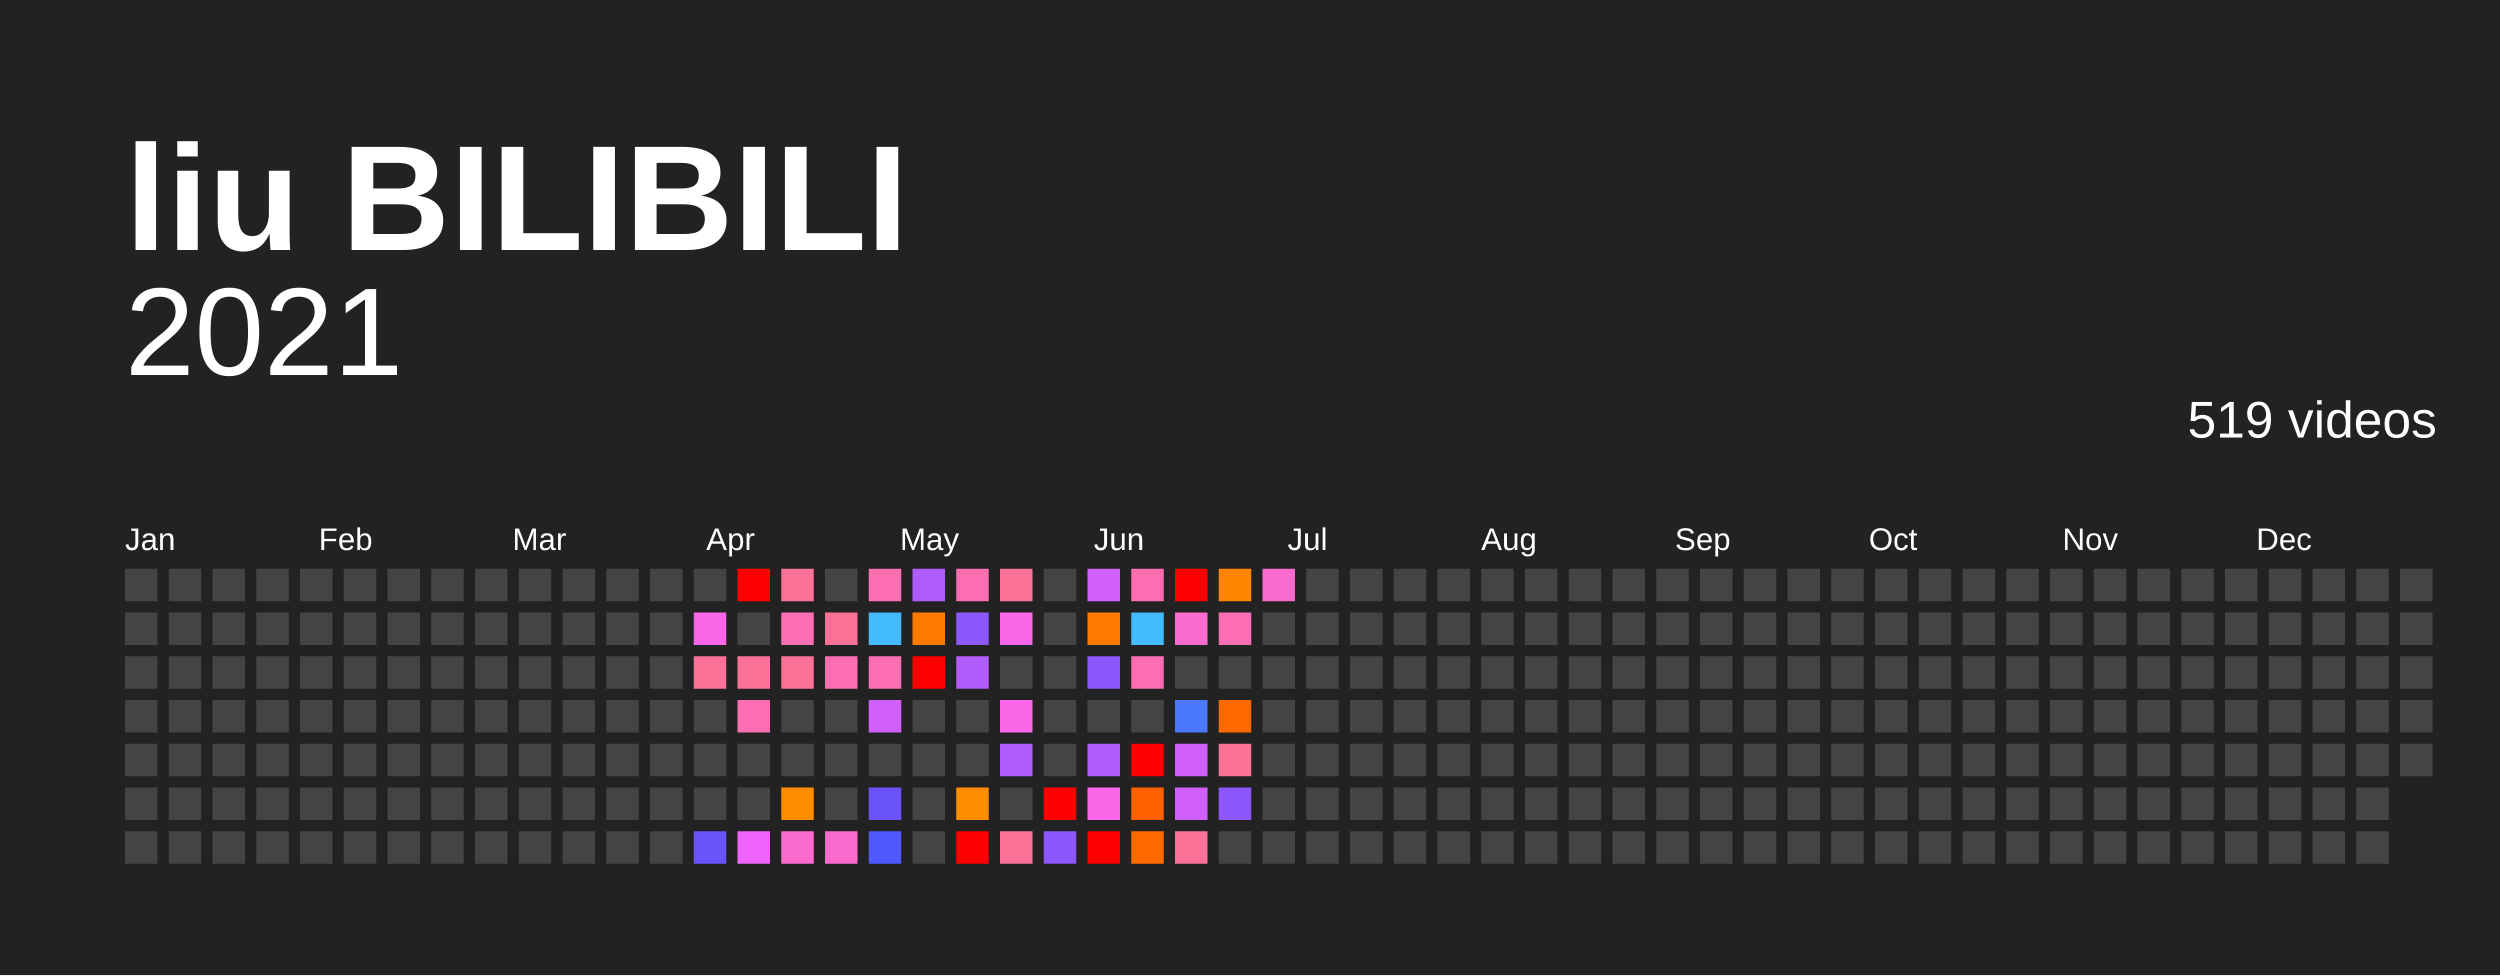
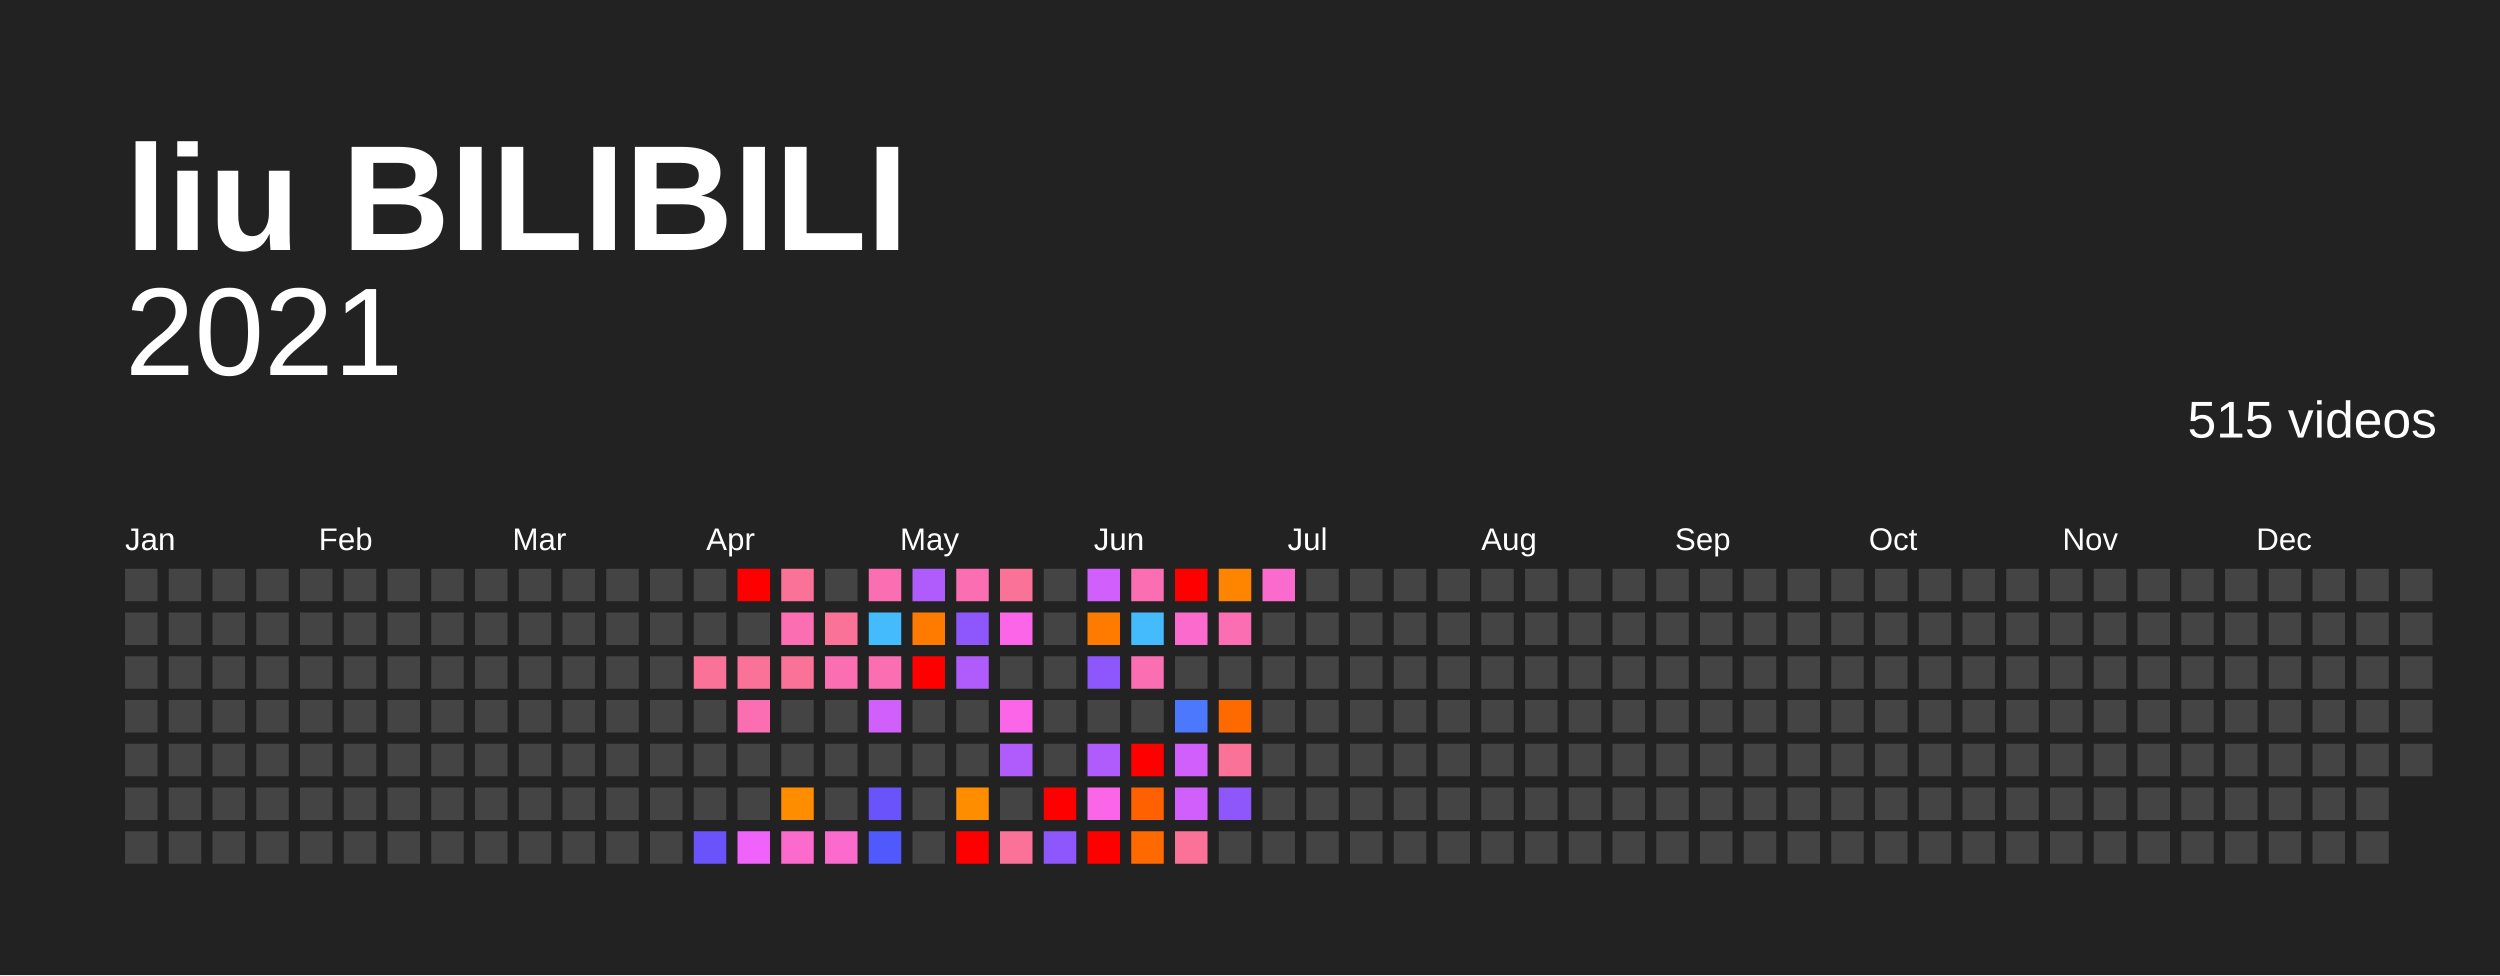
<svg xmlns="http://www.w3.org/2000/svg" baseProfile="full" height="78mm" version="1.1" viewBox="0,0,200,78" width="200mm">
  <defs />
  <rect fill="#222222" height="78" width="200" x="0" y="0" />
  <text fill="#FFFFFF" style="font-size:12px; font-family:Arial; font-weight:bold;" x="10" y="20">liu BILIBILI</text>
  <text alignment-baseline="hanging" fill="#FFFFFF" style="font-size:10.0px; font-family:Arial;" x="10" y="30">2021</text>
-   <text alignment-baseline="hanging" fill="#FFFFFF" style="font-size:4.125px; font-family:Arial;" x="175" y="35">519 videos</text>
+   <text alignment-baseline="hanging" fill="#FFFFFF" style="font-size:4.125px; font-family:Arial;" x="175" y="35">515 videos</text>
  <text fill="#FFFFFF" style="font-size:2.5px; font-family:Arial" x="10.0" y="44">Jan</text>
  <text fill="#FFFFFF" style="font-size:2.5px; font-family:Arial" x="25.5" y="44">Feb</text>
  <text fill="#FFFFFF" style="font-size:2.5px; font-family:Arial" x="41.0" y="44">Mar</text>
  <text fill="#FFFFFF" style="font-size:2.5px; font-family:Arial" x="56.5" y="44">Apr</text>
  <text fill="#FFFFFF" style="font-size:2.5px; font-family:Arial" x="72.0" y="44">May</text>
  <text fill="#FFFFFF" style="font-size:2.5px; font-family:Arial" x="87.5" y="44">Jun</text>
  <text fill="#FFFFFF" style="font-size:2.5px; font-family:Arial" x="103.0" y="44">Jul</text>
  <text fill="#FFFFFF" style="font-size:2.5px; font-family:Arial" x="118.5" y="44">Aug</text>
  <text fill="#FFFFFF" style="font-size:2.5px; font-family:Arial" x="134.0" y="44">Sep</text>
  <text fill="#FFFFFF" style="font-size:2.5px; font-family:Arial" x="149.5" y="44">Oct</text>
  <text fill="#FFFFFF" style="font-size:2.5px; font-family:Arial" x="165.0" y="44">Nov</text>
  <text fill="#FFFFFF" style="font-size:2.5px; font-family:Arial" x="180.5" y="44">Dec</text>
  <rect fill="#444444" height="2.6" width="2.6" x="10.0" y="45.5" />
  <rect fill="#444444" height="2.6" width="2.6" x="10.0" y="49.0" />
  <rect fill="#444444" height="2.6" width="2.6" x="10.0" y="52.5" />
  <rect fill="#444444" height="2.6" width="2.6" x="10.0" y="56.0" />
  <rect fill="#444444" height="2.6" width="2.6" x="10.0" y="59.5" />
  <rect fill="#444444" height="2.6" width="2.6" x="10.0" y="63.0" />
  <rect fill="#444444" height="2.6" width="2.6" x="10.0" y="66.5" />
  <rect fill="#444444" height="2.6" width="2.6" x="13.5" y="45.5" />
  <rect fill="#444444" height="2.6" width="2.6" x="13.5" y="49.0" />
  <rect fill="#444444" height="2.6" width="2.6" x="13.5" y="52.5" />
  <rect fill="#444444" height="2.6" width="2.6" x="13.5" y="56.0" />
  <rect fill="#444444" height="2.6" width="2.6" x="13.5" y="59.5" />
  <rect fill="#444444" height="2.6" width="2.6" x="13.5" y="63.0" />
  <rect fill="#444444" height="2.6" width="2.6" x="13.5" y="66.5" />
  <rect fill="#444444" height="2.6" width="2.6" x="17.0" y="45.5" />
  <rect fill="#444444" height="2.6" width="2.6" x="17.0" y="49.0" />
  <rect fill="#444444" height="2.6" width="2.6" x="17.0" y="52.5" />
  <rect fill="#444444" height="2.6" width="2.6" x="17.0" y="56.0" />
  <rect fill="#444444" height="2.6" width="2.6" x="17.0" y="59.5" />
  <rect fill="#444444" height="2.6" width="2.6" x="17.0" y="63.0" />
  <rect fill="#444444" height="2.6" width="2.6" x="17.0" y="66.5" />
  <rect fill="#444444" height="2.6" width="2.6" x="20.5" y="45.5" />
  <rect fill="#444444" height="2.6" width="2.6" x="20.5" y="49.0" />
  <rect fill="#444444" height="2.6" width="2.6" x="20.5" y="52.5" />
  <rect fill="#444444" height="2.6" width="2.6" x="20.5" y="56.0" />
  <rect fill="#444444" height="2.6" width="2.6" x="20.5" y="59.5" />
  <rect fill="#444444" height="2.6" width="2.6" x="20.5" y="63.0" />
  <rect fill="#444444" height="2.6" width="2.6" x="20.5" y="66.5" />
  <rect fill="#444444" height="2.6" width="2.6" x="24.0" y="45.5" />
  <rect fill="#444444" height="2.6" width="2.6" x="24.0" y="49.0" />
  <rect fill="#444444" height="2.6" width="2.6" x="24.0" y="52.5" />
  <rect fill="#444444" height="2.6" width="2.6" x="24.0" y="56.0" />
  <rect fill="#444444" height="2.6" width="2.6" x="24.0" y="59.5" />
  <rect fill="#444444" height="2.6" width="2.6" x="24.0" y="63.0" />
  <rect fill="#444444" height="2.6" width="2.6" x="24.0" y="66.5" />
  <rect fill="#444444" height="2.6" width="2.6" x="27.5" y="45.5" />
  <rect fill="#444444" height="2.6" width="2.6" x="27.5" y="49.0" />
  <rect fill="#444444" height="2.6" width="2.6" x="27.5" y="52.5" />
  <rect fill="#444444" height="2.6" width="2.6" x="27.5" y="56.0" />
  <rect fill="#444444" height="2.6" width="2.6" x="27.5" y="59.5" />
  <rect fill="#444444" height="2.6" width="2.6" x="27.5" y="63.0" />
  <rect fill="#444444" height="2.6" width="2.6" x="27.5" y="66.5" />
  <rect fill="#444444" height="2.6" width="2.6" x="31.0" y="45.5" />
  <rect fill="#444444" height="2.6" width="2.6" x="31.0" y="49.0" />
  <rect fill="#444444" height="2.6" width="2.6" x="31.0" y="52.5" />
  <rect fill="#444444" height="2.6" width="2.6" x="31.0" y="56.0" />
  <rect fill="#444444" height="2.6" width="2.6" x="31.0" y="59.5" />
  <rect fill="#444444" height="2.6" width="2.6" x="31.0" y="63.0" />
  <rect fill="#444444" height="2.6" width="2.6" x="31.0" y="66.5" />
  <rect fill="#444444" height="2.6" width="2.6" x="34.5" y="45.5" />
  <rect fill="#444444" height="2.6" width="2.6" x="34.5" y="49.0" />
  <rect fill="#444444" height="2.6" width="2.6" x="34.5" y="52.5" />
  <rect fill="#444444" height="2.6" width="2.6" x="34.5" y="56.0" />
  <rect fill="#444444" height="2.6" width="2.6" x="34.5" y="59.5" />
  <rect fill="#444444" height="2.6" width="2.6" x="34.5" y="63.0" />
  <rect fill="#444444" height="2.6" width="2.6" x="34.5" y="66.5" />
  <rect fill="#444444" height="2.6" width="2.6" x="38.0" y="45.5" />
  <rect fill="#444444" height="2.6" width="2.6" x="38.0" y="49.0" />
  <rect fill="#444444" height="2.6" width="2.6" x="38.0" y="52.5" />
  <rect fill="#444444" height="2.6" width="2.6" x="38.0" y="56.0" />
  <rect fill="#444444" height="2.6" width="2.6" x="38.0" y="59.5" />
  <rect fill="#444444" height="2.6" width="2.6" x="38.0" y="63.0" />
  <rect fill="#444444" height="2.6" width="2.6" x="38.0" y="66.5" />
  <rect fill="#444444" height="2.6" width="2.6" x="41.5" y="45.5" />
  <rect fill="#444444" height="2.6" width="2.6" x="41.5" y="49.0" />
  <rect fill="#444444" height="2.6" width="2.6" x="41.5" y="52.5" />
  <rect fill="#444444" height="2.6" width="2.6" x="41.5" y="56.0" />
  <rect fill="#444444" height="2.6" width="2.6" x="41.5" y="59.5" />
  <rect fill="#444444" height="2.6" width="2.6" x="41.5" y="63.0" />
  <rect fill="#444444" height="2.6" width="2.6" x="41.5" y="66.5" />
  <rect fill="#444444" height="2.6" width="2.6" x="45.0" y="45.5" />
  <rect fill="#444444" height="2.6" width="2.6" x="45.0" y="49.0" />
  <rect fill="#444444" height="2.6" width="2.6" x="45.0" y="52.5" />
  <rect fill="#444444" height="2.6" width="2.6" x="45.0" y="56.0" />
  <rect fill="#444444" height="2.6" width="2.6" x="45.0" y="59.5" />
  <rect fill="#444444" height="2.6" width="2.6" x="45.0" y="63.0" />
  <rect fill="#444444" height="2.6" width="2.6" x="45.0" y="66.5" />
  <rect fill="#444444" height="2.6" width="2.6" x="48.5" y="45.5" />
  <rect fill="#444444" height="2.6" width="2.6" x="48.5" y="49.0" />
  <rect fill="#444444" height="2.6" width="2.6" x="48.5" y="52.5" />
  <rect fill="#444444" height="2.6" width="2.6" x="48.5" y="56.0" />
  <rect fill="#444444" height="2.6" width="2.6" x="48.5" y="59.5" />
  <rect fill="#444444" height="2.6" width="2.6" x="48.5" y="63.0" />
  <rect fill="#444444" height="2.6" width="2.6" x="48.5" y="66.5" />
  <rect fill="#444444" height="2.6" width="2.6" x="52.0" y="45.5" />
  <rect fill="#444444" height="2.6" width="2.6" x="52.0" y="49.0" />
  <rect fill="#444444" height="2.6" width="2.6" x="52.0" y="52.5" />
  <rect fill="#444444" height="2.6" width="2.6" x="52.0" y="56.0" />
  <rect fill="#444444" height="2.6" width="2.6" x="52.0" y="59.5" />
  <rect fill="#444444" height="2.6" width="2.6" x="52.0" y="63.0" />
  <rect fill="#444444" height="2.6" width="2.6" x="52.0" y="66.5" />
  <rect fill="#444444" height="2.6" width="2.6" x="55.5" y="45.5" />
-   <rect fill="#fb66e9" height="2.6" width="2.6" x="55.5" y="49.0" />
+   <rect fill="#444444" height="2.6" width="2.6" x="55.5" y="49.0" />
  <rect fill="#fb7299" height="2.6" width="2.6" x="55.5" y="52.5" />
  <rect fill="#444444" height="2.6" width="2.6" x="55.5" y="56.0" />
  <rect fill="#444444" height="2.6" width="2.6" x="55.5" y="59.5" />
  <rect fill="#444444" height="2.6" width="2.6" x="55.5" y="63.0" />
  <rect fill="#6b53fb" height="2.6" width="2.6" x="55.5" y="66.5" />
  <rect fill="red" height="2.6" width="2.6" x="59.0" y="45.5" />
  <rect fill="#444444" height="2.6" width="2.6" x="59.0" y="49.0" />
  <rect fill="#fb7299" height="2.6" width="2.6" x="59.0" y="52.5" />
  <rect fill="#fb6eb2" height="2.6" width="2.6" x="59.0" y="56.0" />
  <rect fill="#444444" height="2.6" width="2.6" x="59.0" y="59.5" />
  <rect fill="#444444" height="2.6" width="2.6" x="59.0" y="63.0" />
  <rect fill="#f063fb" height="2.6" width="2.6" x="59.0" y="66.5" />
  <rect fill="#fb7299" height="2.6" width="2.6" x="62.5" y="45.5" />
  <rect fill="#fb6eb2" height="2.6" width="2.6" x="62.5" y="49.0" />
  <rect fill="#fb7299" height="2.6" width="2.6" x="62.5" y="52.5" />
  <rect fill="#444444" height="2.6" width="2.6" x="62.5" y="56.0" />
  <rect fill="#444444" height="2.6" width="2.6" x="62.5" y="59.5" />
  <rect fill="#ff8d00" height="2.6" width="2.6" x="62.5" y="63.0" />
  <rect fill="#fb6acd" height="2.6" width="2.6" x="62.5" y="66.5" />
  <rect fill="#444444" height="2.6" width="2.6" x="66.0" y="45.5" />
  <rect fill="#fb7299" height="2.6" width="2.6" x="66.0" y="49.0" />
  <rect fill="#fb6eb2" height="2.6" width="2.6" x="66.0" y="52.5" />
  <rect fill="#444444" height="2.6" width="2.6" x="66.0" y="56.0" />
  <rect fill="#444444" height="2.6" width="2.6" x="66.0" y="59.5" />
  <rect fill="#444444" height="2.6" width="2.6" x="66.0" y="63.0" />
  <rect fill="#fb6acd" height="2.6" width="2.6" x="66.0" y="66.5" />
  <rect fill="#fb6eb2" height="2.6" width="2.6" x="69.5" y="45.5" />
  <rect fill="#44bbfc" height="2.6" width="2.6" x="69.5" y="49.0" />
  <rect fill="#fb6eb2" height="2.6" width="2.6" x="69.5" y="52.5" />
  <rect fill="#d15ffb" height="2.6" width="2.6" x="69.5" y="56.0" />
  <rect fill="#444444" height="2.6" width="2.6" x="69.5" y="59.5" />
  <rect fill="#6b53fb" height="2.6" width="2.6" x="69.5" y="63.0" />
  <rect fill="#4f59fc" height="2.6" width="2.6" x="69.5" y="66.5" />
  <rect fill="#b05bfb" height="2.6" width="2.6" x="73.0" y="45.5" />
  <rect fill="#ff7b00" height="2.6" width="2.6" x="73.0" y="49.0" />
  <rect fill="red" height="2.6" width="2.6" x="73.0" y="52.5" />
  <rect fill="#444444" height="2.6" width="2.6" x="73.0" y="56.0" />
  <rect fill="#444444" height="2.6" width="2.6" x="73.0" y="59.5" />
  <rect fill="#444444" height="2.6" width="2.6" x="73.0" y="63.0" />
  <rect fill="#444444" height="2.6" width="2.6" x="73.0" y="66.5" />
  <rect fill="#fb6eb2" height="2.6" width="2.6" x="76.5" y="45.5" />
  <rect fill="#8e57fb" height="2.6" width="2.6" x="76.5" y="49.0" />
  <rect fill="#b05bfb" height="2.6" width="2.6" x="76.5" y="52.5" />
  <rect fill="#444444" height="2.6" width="2.6" x="76.5" y="56.0" />
  <rect fill="#444444" height="2.6" width="2.6" x="76.5" y="59.5" />
  <rect fill="#ff8d00" height="2.6" width="2.6" x="76.5" y="63.0" />
  <rect fill="red" height="2.6" width="2.6" x="76.5" y="66.5" />
  <rect fill="#fb7299" height="2.6" width="2.6" x="80.0" y="45.5" />
  <rect fill="#fb66e9" height="2.6" width="2.6" x="80.0" y="49.0" />
  <rect fill="#444444" height="2.6" width="2.6" x="80.0" y="52.5" />
  <rect fill="#fb66e9" height="2.6" width="2.6" x="80.0" y="56.0" />
  <rect fill="#b05bfb" height="2.6" width="2.6" x="80.0" y="59.5" />
  <rect fill="#444444" height="2.6" width="2.6" x="80.0" y="63.0" />
  <rect fill="#fb7299" height="2.6" width="2.6" x="80.0" y="66.5" />
  <rect fill="#444444" height="2.6" width="2.6" x="83.5" y="45.5" />
  <rect fill="#444444" height="2.6" width="2.6" x="83.5" y="49.0" />
  <rect fill="#444444" height="2.6" width="2.6" x="83.5" y="52.5" />
  <rect fill="#444444" height="2.6" width="2.6" x="83.5" y="56.0" />
  <rect fill="#444444" height="2.6" width="2.6" x="83.5" y="59.5" />
  <rect fill="red" height="2.6" width="2.6" x="83.5" y="63.0" />
  <rect fill="#8e57fb" height="2.6" width="2.6" x="83.5" y="66.5" />
  <rect fill="#d15ffb" height="2.6" width="2.6" x="87.0" y="45.5" />
  <rect fill="#ff7b00" height="2.6" width="2.6" x="87.0" y="49.0" />
  <rect fill="#8e57fb" height="2.6" width="2.6" x="87.0" y="52.5" />
  <rect fill="#444444" height="2.6" width="2.6" x="87.0" y="56.0" />
  <rect fill="#b05bfb" height="2.6" width="2.6" x="87.0" y="59.5" />
  <rect fill="#fb66e9" height="2.6" width="2.6" x="87.0" y="63.0" />
  <rect fill="red" height="2.6" width="2.6" x="87.0" y="66.5" />
  <rect fill="#fb6eb2" height="2.6" width="2.6" x="90.5" y="45.5" />
  <rect fill="#44bbfc" height="2.6" width="2.6" x="90.5" y="49.0" />
  <rect fill="#fb6eb2" height="2.6" width="2.6" x="90.5" y="52.5" />
  <rect fill="#444444" height="2.6" width="2.6" x="90.5" y="56.0" />
  <rect fill="red" height="2.6" width="2.6" x="90.5" y="59.5" />
  <rect fill="#ff6100" height="2.6" width="2.6" x="90.5" y="63.0" />
  <rect fill="#ff6a00" height="2.6" width="2.6" x="90.5" y="66.5" />
  <rect fill="red" height="2.6" width="2.6" x="94.0" y="45.5" />
  <rect fill="#fb6acd" height="2.6" width="2.6" x="94.0" y="49.0" />
  <rect fill="#444444" height="2.6" width="2.6" x="94.0" y="52.5" />
  <rect fill="#4b78fc" height="2.6" width="2.6" x="94.0" y="56.0" />
  <rect fill="#d15ffb" height="2.6" width="2.6" x="94.0" y="59.5" />
  <rect fill="#d15ffb" height="2.6" width="2.6" x="94.0" y="63.0" />
  <rect fill="#fb7299" height="2.6" width="2.6" x="94.0" y="66.5" />
  <rect fill="#ff8400" height="2.6" width="2.6" x="97.5" y="45.5" />
  <rect fill="#fb6eb2" height="2.6" width="2.6" x="97.5" y="49.0" />
  <rect fill="#444444" height="2.6" width="2.6" x="97.5" y="52.5" />
  <rect fill="#ff6a00" height="2.6" width="2.6" x="97.5" y="56.0" />
  <rect fill="#fb7299" height="2.6" width="2.6" x="97.5" y="59.5" />
  <rect fill="#8e57fb" height="2.6" width="2.6" x="97.5" y="63.0" />
  <rect fill="#444444" height="2.6" width="2.6" x="97.5" y="66.5" />
  <rect fill="#fb6acd" height="2.6" width="2.6" x="101.0" y="45.5" />
  <rect fill="#444444" height="2.6" width="2.6" x="101.0" y="49.0" />
  <rect fill="#444444" height="2.6" width="2.6" x="101.0" y="52.5" />
  <rect fill="#444444" height="2.6" width="2.6" x="101.0" y="56.0" />
  <rect fill="#444444" height="2.6" width="2.6" x="101.0" y="59.5" />
  <rect fill="#444444" height="2.6" width="2.6" x="101.0" y="63.0" />
  <rect fill="#444444" height="2.6" width="2.6" x="101.0" y="66.5" />
  <rect fill="#444444" height="2.6" width="2.6" x="104.5" y="45.5" />
  <rect fill="#444444" height="2.6" width="2.6" x="104.5" y="49.0" />
  <rect fill="#444444" height="2.6" width="2.6" x="104.5" y="52.5" />
  <rect fill="#444444" height="2.6" width="2.6" x="104.5" y="56.0" />
  <rect fill="#444444" height="2.6" width="2.6" x="104.5" y="59.5" />
  <rect fill="#444444" height="2.6" width="2.6" x="104.5" y="63.0" />
  <rect fill="#444444" height="2.6" width="2.6" x="104.5" y="66.5" />
  <rect fill="#444444" height="2.6" width="2.6" x="108.0" y="45.5" />
  <rect fill="#444444" height="2.6" width="2.6" x="108.0" y="49.0" />
  <rect fill="#444444" height="2.6" width="2.6" x="108.0" y="52.5" />
  <rect fill="#444444" height="2.6" width="2.6" x="108.0" y="56.0" />
  <rect fill="#444444" height="2.6" width="2.6" x="108.0" y="59.5" />
  <rect fill="#444444" height="2.6" width="2.6" x="108.0" y="63.0" />
  <rect fill="#444444" height="2.6" width="2.6" x="108.0" y="66.5" />
  <rect fill="#444444" height="2.6" width="2.6" x="111.5" y="45.5" />
  <rect fill="#444444" height="2.6" width="2.6" x="111.5" y="49.0" />
  <rect fill="#444444" height="2.6" width="2.6" x="111.5" y="52.5" />
  <rect fill="#444444" height="2.6" width="2.6" x="111.5" y="56.0" />
  <rect fill="#444444" height="2.6" width="2.6" x="111.5" y="59.5" />
  <rect fill="#444444" height="2.6" width="2.6" x="111.5" y="63.0" />
  <rect fill="#444444" height="2.6" width="2.6" x="111.5" y="66.5" />
  <rect fill="#444444" height="2.6" width="2.6" x="115.0" y="45.5" />
  <rect fill="#444444" height="2.6" width="2.6" x="115.0" y="49.0" />
  <rect fill="#444444" height="2.6" width="2.6" x="115.0" y="52.5" />
  <rect fill="#444444" height="2.6" width="2.6" x="115.0" y="56.0" />
  <rect fill="#444444" height="2.6" width="2.6" x="115.0" y="59.5" />
  <rect fill="#444444" height="2.6" width="2.6" x="115.0" y="63.0" />
  <rect fill="#444444" height="2.6" width="2.6" x="115.0" y="66.5" />
  <rect fill="#444444" height="2.6" width="2.6" x="118.5" y="45.5" />
  <rect fill="#444444" height="2.6" width="2.6" x="118.5" y="49.0" />
  <rect fill="#444444" height="2.6" width="2.6" x="118.5" y="52.5" />
  <rect fill="#444444" height="2.6" width="2.6" x="118.5" y="56.0" />
  <rect fill="#444444" height="2.6" width="2.6" x="118.5" y="59.5" />
  <rect fill="#444444" height="2.6" width="2.6" x="118.5" y="63.0" />
  <rect fill="#444444" height="2.6" width="2.6" x="118.5" y="66.5" />
  <rect fill="#444444" height="2.6" width="2.6" x="122.0" y="45.5" />
  <rect fill="#444444" height="2.6" width="2.6" x="122.0" y="49.0" />
  <rect fill="#444444" height="2.6" width="2.6" x="122.0" y="52.5" />
  <rect fill="#444444" height="2.6" width="2.6" x="122.0" y="56.0" />
  <rect fill="#444444" height="2.6" width="2.6" x="122.0" y="59.5" />
  <rect fill="#444444" height="2.6" width="2.6" x="122.0" y="63.0" />
  <rect fill="#444444" height="2.6" width="2.6" x="122.0" y="66.5" />
  <rect fill="#444444" height="2.6" width="2.6" x="125.5" y="45.5" />
  <rect fill="#444444" height="2.6" width="2.6" x="125.5" y="49.0" />
  <rect fill="#444444" height="2.6" width="2.6" x="125.5" y="52.5" />
  <rect fill="#444444" height="2.6" width="2.6" x="125.5" y="56.0" />
  <rect fill="#444444" height="2.6" width="2.6" x="125.5" y="59.5" />
  <rect fill="#444444" height="2.6" width="2.6" x="125.5" y="63.0" />
  <rect fill="#444444" height="2.6" width="2.6" x="125.5" y="66.5" />
  <rect fill="#444444" height="2.6" width="2.6" x="129.0" y="45.5" />
  <rect fill="#444444" height="2.6" width="2.6" x="129.0" y="49.0" />
  <rect fill="#444444" height="2.6" width="2.6" x="129.0" y="52.5" />
  <rect fill="#444444" height="2.6" width="2.6" x="129.0" y="56.0" />
  <rect fill="#444444" height="2.6" width="2.6" x="129.0" y="59.5" />
  <rect fill="#444444" height="2.6" width="2.6" x="129.0" y="63.0" />
  <rect fill="#444444" height="2.6" width="2.6" x="129.0" y="66.5" />
  <rect fill="#444444" height="2.6" width="2.6" x="132.5" y="45.5" />
  <rect fill="#444444" height="2.6" width="2.6" x="132.5" y="49.0" />
  <rect fill="#444444" height="2.6" width="2.6" x="132.5" y="52.5" />
  <rect fill="#444444" height="2.6" width="2.6" x="132.5" y="56.0" />
  <rect fill="#444444" height="2.6" width="2.6" x="132.5" y="59.5" />
  <rect fill="#444444" height="2.6" width="2.6" x="132.5" y="63.0" />
  <rect fill="#444444" height="2.6" width="2.6" x="132.5" y="66.5" />
  <rect fill="#444444" height="2.6" width="2.6" x="136.0" y="45.5" />
  <rect fill="#444444" height="2.6" width="2.6" x="136.0" y="49.0" />
  <rect fill="#444444" height="2.6" width="2.6" x="136.0" y="52.5" />
  <rect fill="#444444" height="2.6" width="2.6" x="136.0" y="56.0" />
  <rect fill="#444444" height="2.6" width="2.6" x="136.0" y="59.5" />
  <rect fill="#444444" height="2.6" width="2.6" x="136.0" y="63.0" />
  <rect fill="#444444" height="2.6" width="2.6" x="136.0" y="66.5" />
  <rect fill="#444444" height="2.6" width="2.6" x="139.5" y="45.5" />
  <rect fill="#444444" height="2.6" width="2.6" x="139.5" y="49.0" />
  <rect fill="#444444" height="2.6" width="2.6" x="139.5" y="52.5" />
  <rect fill="#444444" height="2.6" width="2.6" x="139.5" y="56.0" />
  <rect fill="#444444" height="2.6" width="2.6" x="139.5" y="59.5" />
  <rect fill="#444444" height="2.6" width="2.6" x="139.5" y="63.0" />
  <rect fill="#444444" height="2.6" width="2.6" x="139.5" y="66.5" />
  <rect fill="#444444" height="2.6" width="2.6" x="143.0" y="45.5" />
  <rect fill="#444444" height="2.6" width="2.6" x="143.0" y="49.0" />
  <rect fill="#444444" height="2.6" width="2.6" x="143.0" y="52.5" />
  <rect fill="#444444" height="2.6" width="2.6" x="143.0" y="56.0" />
  <rect fill="#444444" height="2.6" width="2.6" x="143.0" y="59.5" />
  <rect fill="#444444" height="2.6" width="2.6" x="143.0" y="63.0" />
  <rect fill="#444444" height="2.6" width="2.6" x="143.0" y="66.5" />
  <rect fill="#444444" height="2.6" width="2.6" x="146.5" y="45.5" />
  <rect fill="#444444" height="2.6" width="2.6" x="146.5" y="49.0" />
  <rect fill="#444444" height="2.6" width="2.6" x="146.5" y="52.5" />
  <rect fill="#444444" height="2.6" width="2.6" x="146.5" y="56.0" />
  <rect fill="#444444" height="2.6" width="2.6" x="146.5" y="59.5" />
  <rect fill="#444444" height="2.6" width="2.6" x="146.5" y="63.0" />
  <rect fill="#444444" height="2.6" width="2.6" x="146.5" y="66.5" />
  <rect fill="#444444" height="2.6" width="2.6" x="150.0" y="45.5" />
  <rect fill="#444444" height="2.6" width="2.6" x="150.0" y="49.0" />
  <rect fill="#444444" height="2.6" width="2.6" x="150.0" y="52.5" />
  <rect fill="#444444" height="2.6" width="2.6" x="150.0" y="56.0" />
  <rect fill="#444444" height="2.6" width="2.6" x="150.0" y="59.5" />
  <rect fill="#444444" height="2.6" width="2.6" x="150.0" y="63.0" />
  <rect fill="#444444" height="2.6" width="2.6" x="150.0" y="66.5" />
  <rect fill="#444444" height="2.6" width="2.6" x="153.5" y="45.5" />
  <rect fill="#444444" height="2.6" width="2.6" x="153.5" y="49.0" />
  <rect fill="#444444" height="2.6" width="2.6" x="153.5" y="52.5" />
  <rect fill="#444444" height="2.6" width="2.6" x="153.5" y="56.0" />
  <rect fill="#444444" height="2.6" width="2.6" x="153.5" y="59.5" />
  <rect fill="#444444" height="2.6" width="2.6" x="153.5" y="63.0" />
  <rect fill="#444444" height="2.6" width="2.6" x="153.5" y="66.5" />
  <rect fill="#444444" height="2.6" width="2.6" x="157.0" y="45.5" />
  <rect fill="#444444" height="2.6" width="2.6" x="157.0" y="49.0" />
  <rect fill="#444444" height="2.6" width="2.6" x="157.0" y="52.5" />
  <rect fill="#444444" height="2.6" width="2.6" x="157.0" y="56.0" />
  <rect fill="#444444" height="2.6" width="2.6" x="157.0" y="59.5" />
  <rect fill="#444444" height="2.6" width="2.6" x="157.0" y="63.0" />
  <rect fill="#444444" height="2.6" width="2.6" x="157.0" y="66.5" />
  <rect fill="#444444" height="2.6" width="2.6" x="160.5" y="45.5" />
  <rect fill="#444444" height="2.6" width="2.6" x="160.5" y="49.0" />
  <rect fill="#444444" height="2.6" width="2.6" x="160.5" y="52.5" />
  <rect fill="#444444" height="2.6" width="2.6" x="160.5" y="56.0" />
  <rect fill="#444444" height="2.6" width="2.6" x="160.5" y="59.5" />
  <rect fill="#444444" height="2.6" width="2.6" x="160.5" y="63.0" />
  <rect fill="#444444" height="2.6" width="2.6" x="160.5" y="66.5" />
  <rect fill="#444444" height="2.6" width="2.6" x="164.0" y="45.5" />
  <rect fill="#444444" height="2.6" width="2.6" x="164.0" y="49.0" />
  <rect fill="#444444" height="2.6" width="2.6" x="164.0" y="52.5" />
  <rect fill="#444444" height="2.6" width="2.6" x="164.0" y="56.0" />
  <rect fill="#444444" height="2.6" width="2.6" x="164.0" y="59.5" />
  <rect fill="#444444" height="2.6" width="2.6" x="164.0" y="63.0" />
  <rect fill="#444444" height="2.6" width="2.6" x="164.0" y="66.5" />
  <rect fill="#444444" height="2.6" width="2.6" x="167.5" y="45.5" />
  <rect fill="#444444" height="2.6" width="2.6" x="167.5" y="49.0" />
  <rect fill="#444444" height="2.6" width="2.6" x="167.5" y="52.5" />
  <rect fill="#444444" height="2.6" width="2.6" x="167.5" y="56.0" />
  <rect fill="#444444" height="2.6" width="2.6" x="167.5" y="59.5" />
  <rect fill="#444444" height="2.6" width="2.6" x="167.5" y="63.0" />
  <rect fill="#444444" height="2.6" width="2.6" x="167.5" y="66.5" />
  <rect fill="#444444" height="2.6" width="2.6" x="171.0" y="45.5" />
  <rect fill="#444444" height="2.6" width="2.6" x="171.0" y="49.0" />
  <rect fill="#444444" height="2.6" width="2.6" x="171.0" y="52.5" />
  <rect fill="#444444" height="2.6" width="2.6" x="171.0" y="56.0" />
  <rect fill="#444444" height="2.6" width="2.6" x="171.0" y="59.5" />
  <rect fill="#444444" height="2.6" width="2.6" x="171.0" y="63.0" />
  <rect fill="#444444" height="2.6" width="2.6" x="171.0" y="66.5" />
  <rect fill="#444444" height="2.6" width="2.6" x="174.5" y="45.5" />
  <rect fill="#444444" height="2.6" width="2.6" x="174.5" y="49.0" />
  <rect fill="#444444" height="2.6" width="2.6" x="174.5" y="52.5" />
  <rect fill="#444444" height="2.6" width="2.6" x="174.5" y="56.0" />
  <rect fill="#444444" height="2.6" width="2.6" x="174.5" y="59.5" />
  <rect fill="#444444" height="2.6" width="2.6" x="174.5" y="63.0" />
  <rect fill="#444444" height="2.6" width="2.6" x="174.5" y="66.5" />
  <rect fill="#444444" height="2.6" width="2.6" x="178.0" y="45.5" />
  <rect fill="#444444" height="2.6" width="2.6" x="178.0" y="49.0" />
  <rect fill="#444444" height="2.6" width="2.6" x="178.0" y="52.5" />
  <rect fill="#444444" height="2.6" width="2.6" x="178.0" y="56.0" />
  <rect fill="#444444" height="2.6" width="2.6" x="178.0" y="59.5" />
  <rect fill="#444444" height="2.6" width="2.6" x="178.0" y="63.0" />
  <rect fill="#444444" height="2.6" width="2.6" x="178.0" y="66.5" />
  <rect fill="#444444" height="2.6" width="2.6" x="181.5" y="45.5" />
  <rect fill="#444444" height="2.6" width="2.6" x="181.5" y="49.0" />
  <rect fill="#444444" height="2.6" width="2.6" x="181.5" y="52.5" />
  <rect fill="#444444" height="2.6" width="2.6" x="181.5" y="56.0" />
  <rect fill="#444444" height="2.6" width="2.6" x="181.5" y="59.5" />
  <rect fill="#444444" height="2.6" width="2.6" x="181.5" y="63.0" />
  <rect fill="#444444" height="2.6" width="2.6" x="181.5" y="66.5" />
  <rect fill="#444444" height="2.6" width="2.6" x="185.0" y="45.5" />
  <rect fill="#444444" height="2.6" width="2.6" x="185.0" y="49.0" />
  <rect fill="#444444" height="2.6" width="2.6" x="185.0" y="52.5" />
  <rect fill="#444444" height="2.6" width="2.6" x="185.0" y="56.0" />
  <rect fill="#444444" height="2.6" width="2.6" x="185.0" y="59.5" />
  <rect fill="#444444" height="2.6" width="2.6" x="185.0" y="63.0" />
  <rect fill="#444444" height="2.6" width="2.6" x="185.0" y="66.5" />
  <rect fill="#444444" height="2.6" width="2.6" x="188.5" y="45.5" />
  <rect fill="#444444" height="2.6" width="2.6" x="188.5" y="49.0" />
  <rect fill="#444444" height="2.6" width="2.6" x="188.5" y="52.5" />
  <rect fill="#444444" height="2.6" width="2.6" x="188.5" y="56.0" />
  <rect fill="#444444" height="2.6" width="2.6" x="188.5" y="59.5" />
  <rect fill="#444444" height="2.6" width="2.6" x="188.5" y="63.0" />
  <rect fill="#444444" height="2.6" width="2.6" x="188.5" y="66.5" />
  <rect fill="#444444" height="2.6" width="2.6" x="192.0" y="45.5" />
  <rect fill="#444444" height="2.6" width="2.6" x="192.0" y="49.0" />
  <rect fill="#444444" height="2.6" width="2.6" x="192.0" y="52.5" />
  <rect fill="#444444" height="2.6" width="2.6" x="192.0" y="56.0" />
  <rect fill="#444444" height="2.6" width="2.6" x="192.0" y="59.5" />
</svg>
